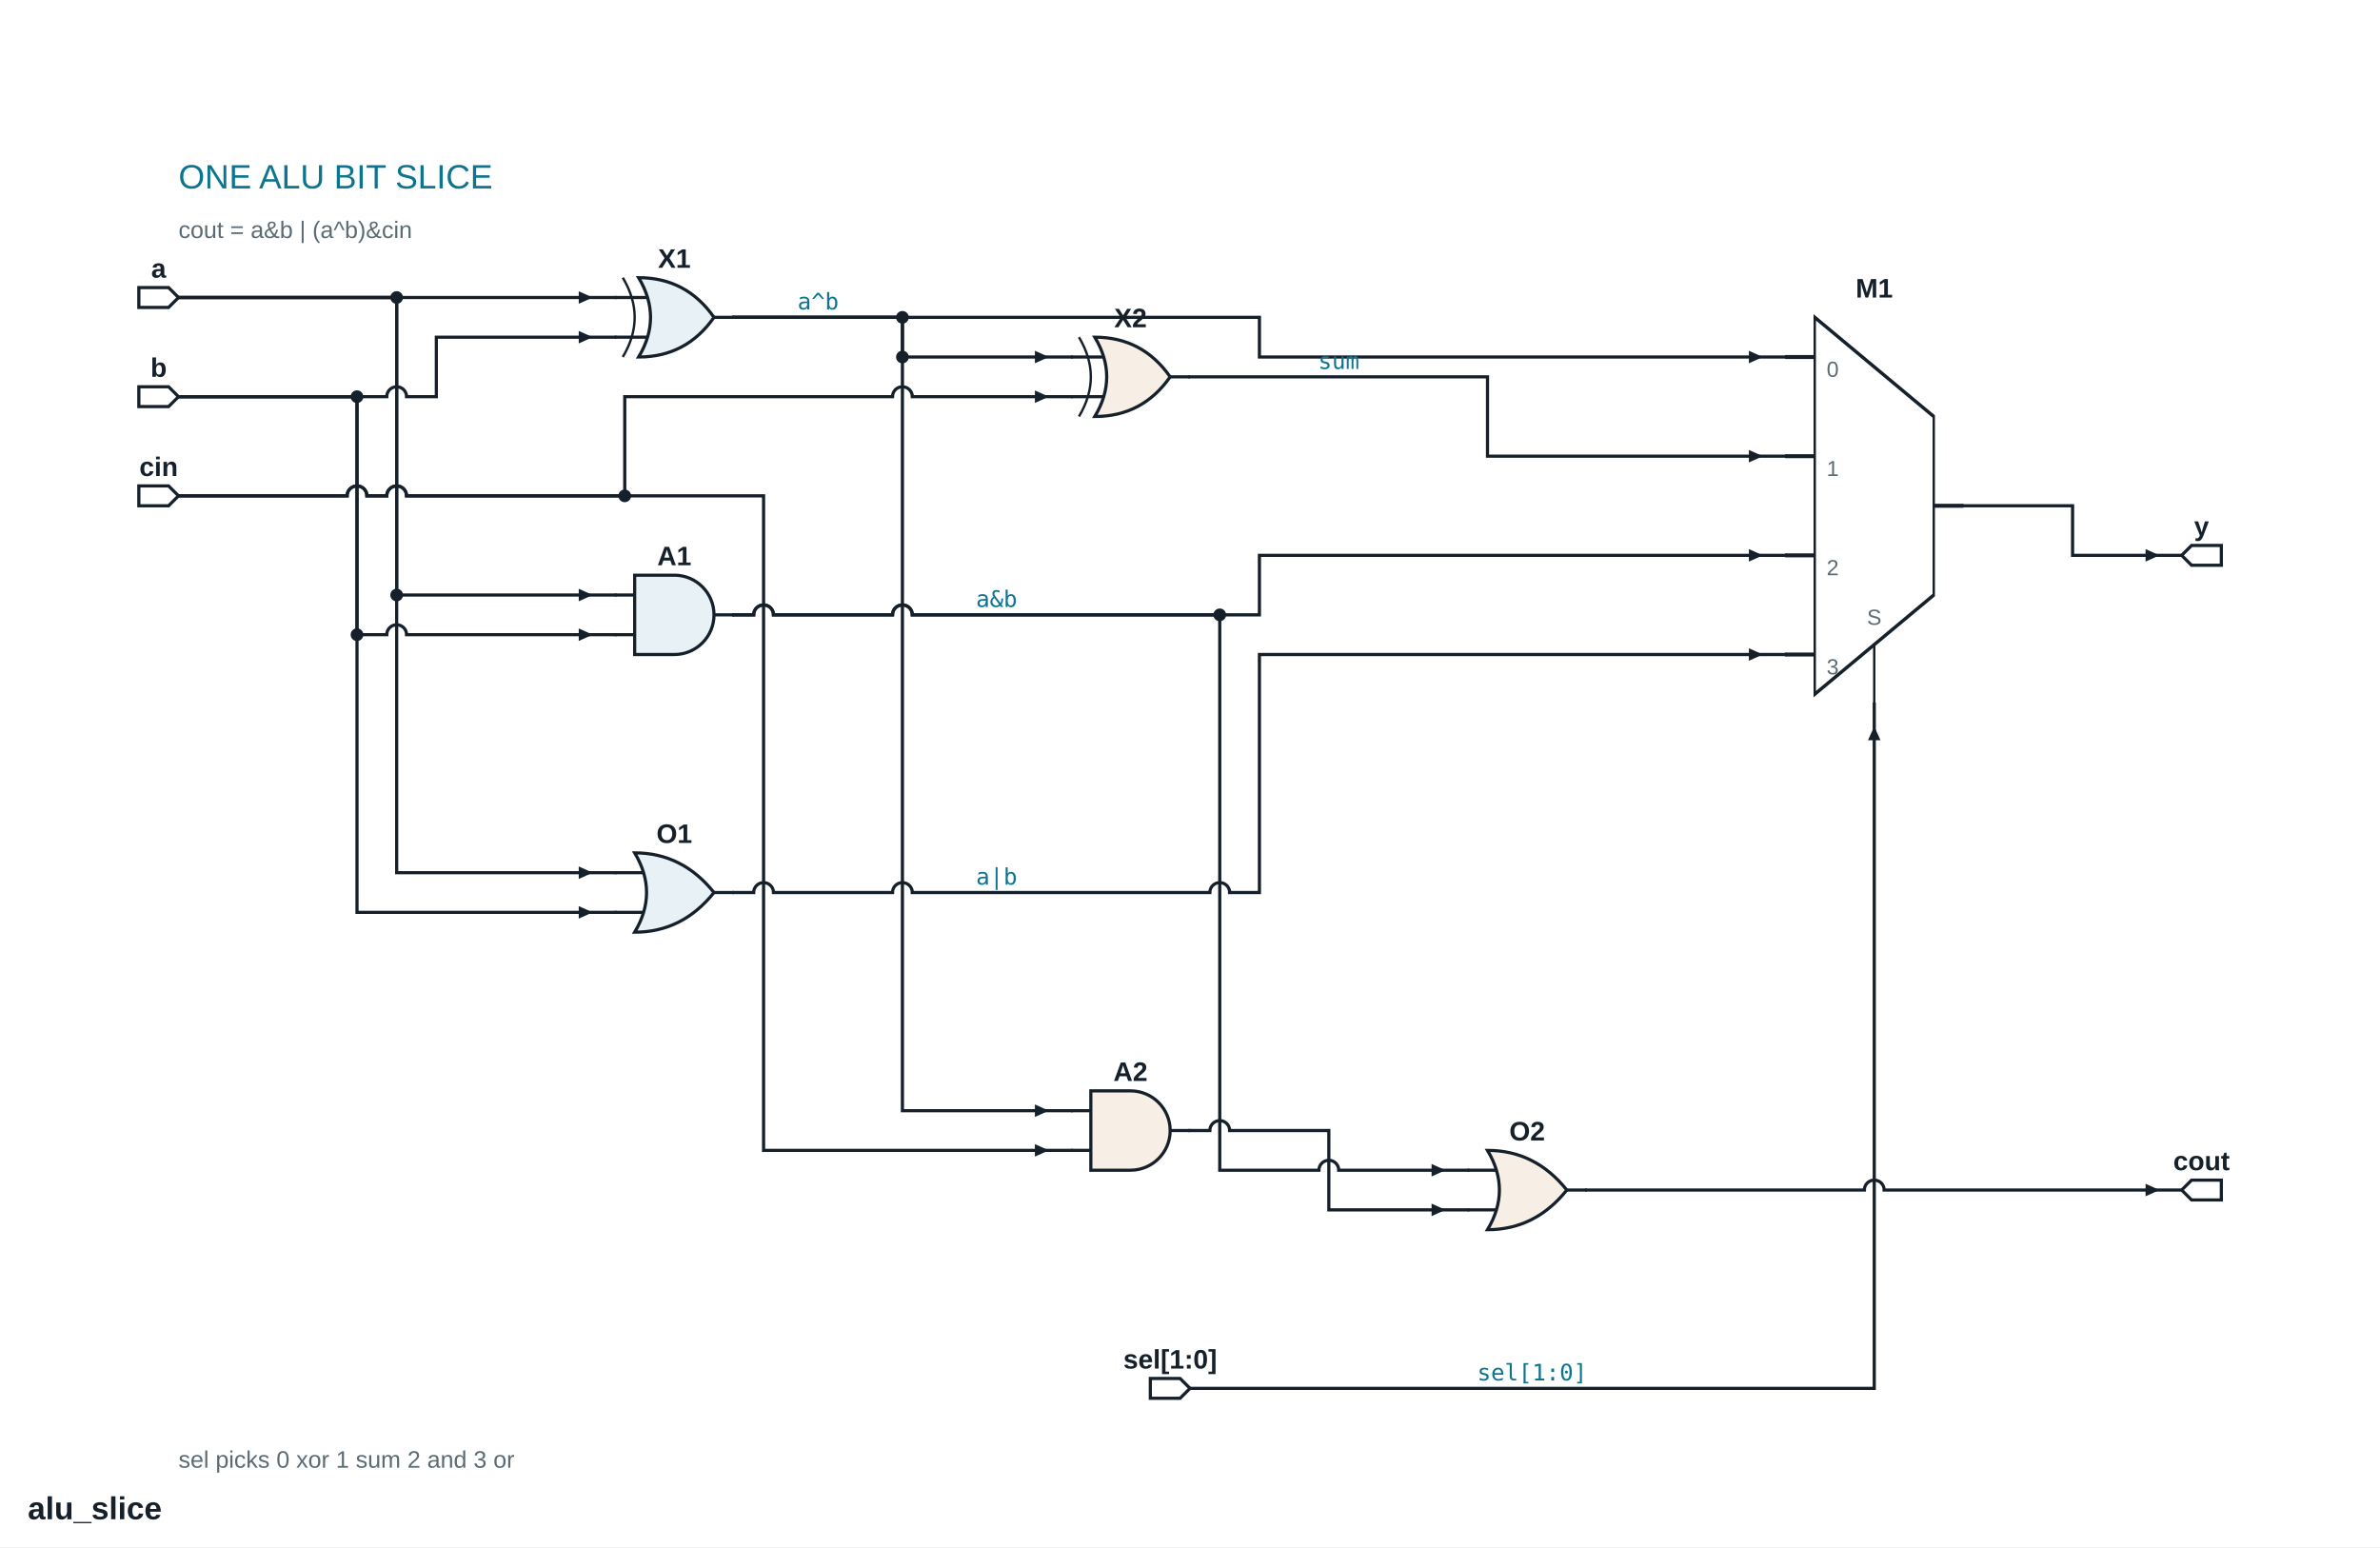
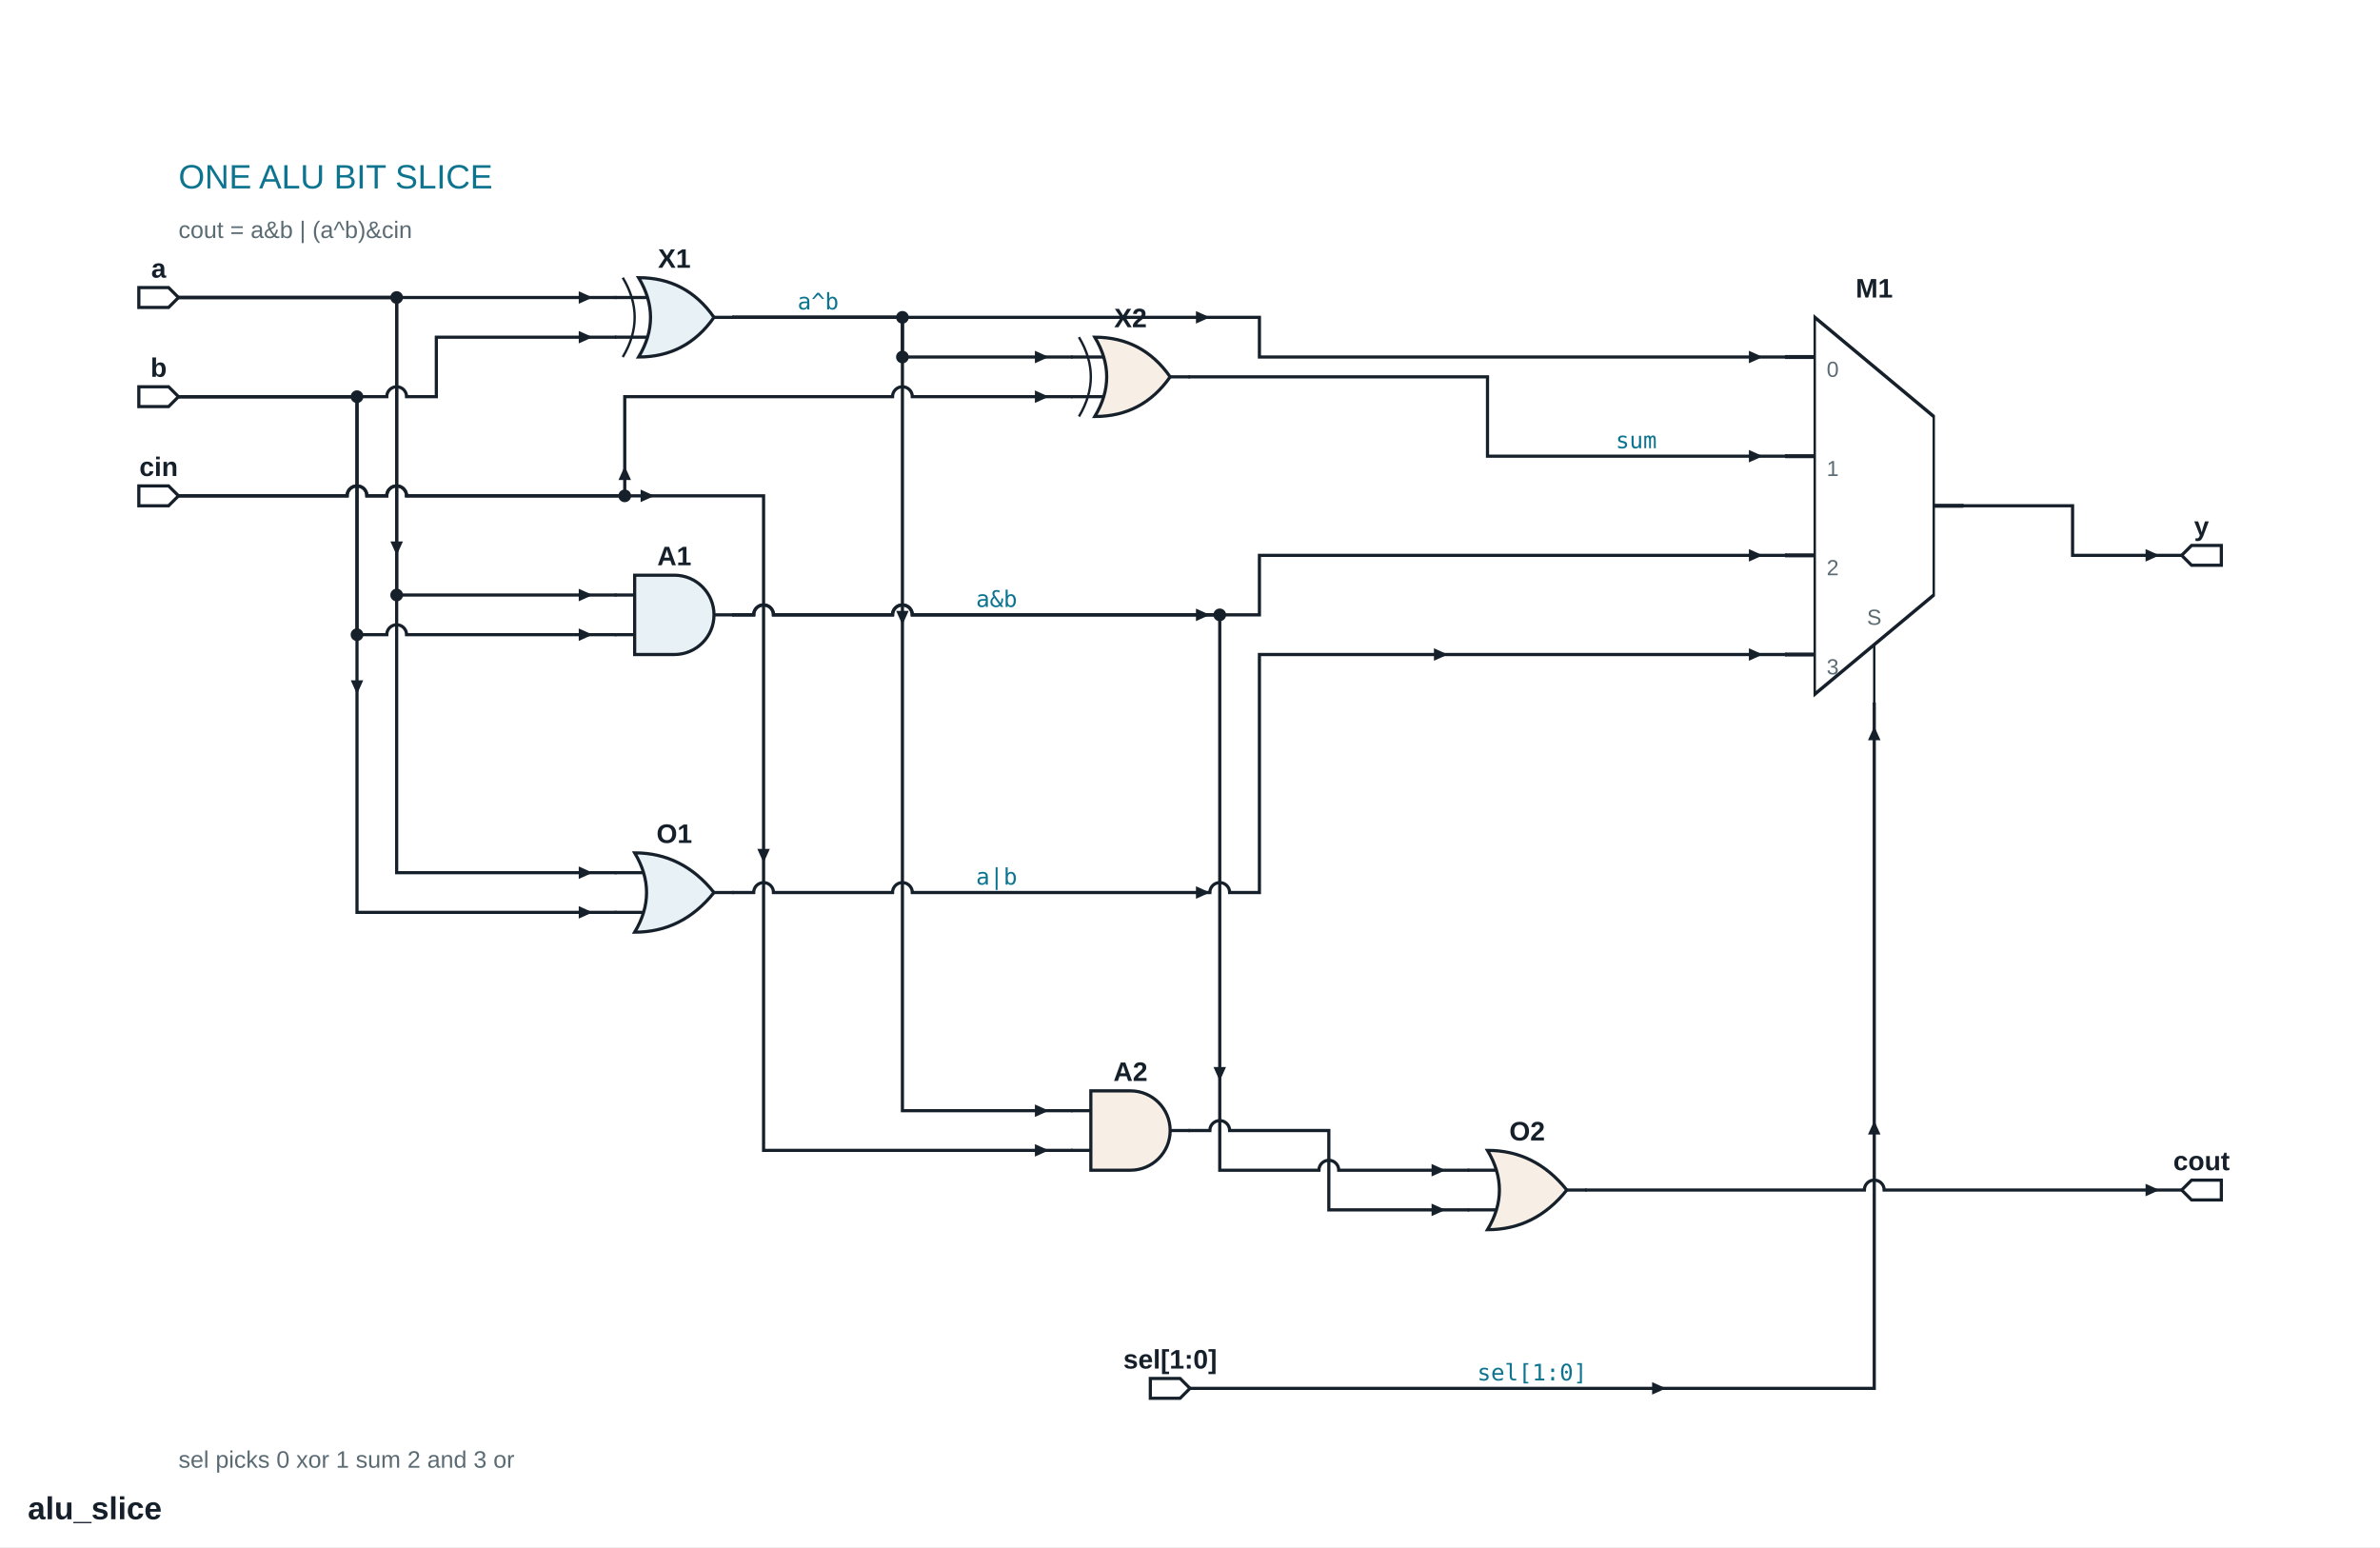
<svg xmlns="http://www.w3.org/2000/svg" width="1200" height="780" viewBox="0 0 1200 780" font-family="'IBM Plex Sans','IBM Plex Sans Text',Arial,Helvetica,sans-serif">
  <rect x="0" y="0" width="1200" height="780" fill="#ffffff" />
  <g class="dl-shapes">
    <text x="90" y="95" text-anchor="start" font-family="'IBM Plex Sans','IBM Plex Sans Text',Arial,Helvetica,sans-serif" font-size="17" fill="#0d7490">ONE ALU BIT SLICE</text>
    <text x="90" y="120" text-anchor="start" font-family="'IBM Plex Sans','IBM Plex Sans Text',Arial,Helvetica,sans-serif" font-size="12" fill="#5b6b74">cout = a&amp;b | (a^b)&amp;cin</text>
    <text x="90" y="740" text-anchor="start" font-family="'IBM Plex Sans','IBM Plex Sans Text',Arial,Helvetica,sans-serif" font-size="12" fill="#5b6b74">sel picks  0 xor   1 sum   2 and   3 or</text>
  </g>
  <g class="dl-nets">
    <path class="dl-net" data-id="n1" d="M90 150 L310 150" fill="none" stroke="#16202b" stroke-width="1.6" stroke-linejoin="miter" stroke-linecap="square" />
    <path class="dl-net" data-id="n2" d="M90 150 L200 150 L200 300 L310 300" fill="none" stroke="#16202b" stroke-width="1.6" stroke-linejoin="miter" stroke-linecap="square" />
    <path class="dl-net" data-id="n3" d="M90 150 L200 150 L200 440 L310 440" fill="none" stroke="#16202b" stroke-width="1.6" stroke-linejoin="miter" stroke-linecap="square" />
    <path class="dl-net" data-id="n4" d="M90 200 L195 200 A5 5 0 0 1 205 200 L220 200 L220 170 L310 170" fill="none" stroke="#16202b" stroke-width="1.6" stroke-linejoin="miter" stroke-linecap="square" />
    <path class="dl-net" data-id="n5" d="M90 200 L180 200 L180 320 L195 320 A5 5 0 0 1 205 320 L310 320" fill="none" stroke="#16202b" stroke-width="1.6" stroke-linejoin="miter" stroke-linecap="square" />
    <path class="dl-net" data-id="n6" d="M90 200 L180 200 L180 460 L310 460" fill="none" stroke="#16202b" stroke-width="1.6" stroke-linejoin="miter" stroke-linecap="square" />
    <path class="dl-net" data-id="n7" d="M370 160 L455 160 L455 180 L540 180" fill="none" stroke="#16202b" stroke-width="1.6" stroke-linejoin="miter" stroke-linecap="square" />
    <path class="dl-net" data-id="n8" d="M370 160 L455 160 L455 560 L540 560" fill="none" stroke="#16202b" stroke-width="1.6" stroke-linejoin="miter" stroke-linecap="square" />
    <path class="dl-net" data-id="n9" d="M370 160 L635 160 L635 180 L900 180" fill="none" stroke="#16202b" stroke-width="1.6" stroke-linejoin="miter" stroke-linecap="square" />
    <path class="dl-net" data-id="n10" d="M90 250 L175 250 A5 5 0 0 1 185 250 L195 250 A5 5 0 0 1 205 250 L315 250 L315 200 L450 200 A5 5 0 0 1 460 200 L540 200" fill="none" stroke="#16202b" stroke-width="1.6" stroke-linejoin="miter" stroke-linecap="square" />
    <path class="dl-net" data-id="n11" d="M90 250 L175 250 A5 5 0 0 1 185 250 L195 250 A5 5 0 0 1 205 250 L385 250 L385 580 L540 580" fill="none" stroke="#16202b" stroke-width="1.6" stroke-linejoin="miter" stroke-linecap="square" />
    <path class="dl-net" data-id="n12" d="M600 190 L750 190 L750 230 L900 230" fill="none" stroke="#16202b" stroke-width="1.6" stroke-linejoin="miter" stroke-linecap="square" />
    <path class="dl-net" data-id="n13" d="M370 310 L380 310 A5 5 0 0 1 390 310 L450 310 A5 5 0 0 1 460 310 L635 310 L635 280 L900 280" fill="none" stroke="#16202b" stroke-width="1.6" stroke-linejoin="miter" stroke-linecap="square" />
    <path class="dl-net" data-id="n14" d="M370 450 L380 450 A5 5 0 0 1 390 450 L450 450 A5 5 0 0 1 460 450 L610 450 A5 5 0 0 1 620 450 L635 450 L635 330 L900 330" fill="none" stroke="#16202b" stroke-width="1.6" stroke-linejoin="miter" stroke-linecap="square" />
    <path class="dl-net" data-id="n15" d="M600 700 L945 700 L945 355" fill="none" stroke="#16202b" stroke-width="1.6" stroke-linejoin="miter" stroke-linecap="square" />
    <path class="dl-net" data-id="n16" d="M990 255 L1045 255 L1045 280 L1100 280" fill="none" stroke="#16202b" stroke-width="1.6" stroke-linejoin="miter" stroke-linecap="square" />
    <path class="dl-net" data-id="n17" d="M370 310 L380 310 A5 5 0 0 1 390 310 L450 310 A5 5 0 0 1 460 310 L615 310 L615 590 L665 590 A5 5 0 0 1 675 590 L740 590" fill="none" stroke="#16202b" stroke-width="1.6" stroke-linejoin="miter" stroke-linecap="square" />
    <path class="dl-net" data-id="n18" d="M600 570 L610 570 A5 5 0 0 1 620 570 L670 570 L670 610 L740 610" fill="none" stroke="#16202b" stroke-width="1.6" stroke-linejoin="miter" stroke-linecap="square" />
    <path class="dl-net" data-id="n19" d="M800 600 L940 600 A5 5 0 0 1 950 600 L1100 600" fill="none" stroke="#16202b" stroke-width="1.6" stroke-linejoin="miter" stroke-linecap="square" />
    <text x="412.5" y="156" text-anchor="middle" font-family="'IBM Plex Mono','DejaVu Sans Mono','Courier New',monospace" font-size="11.5" fill="#0d7490">a^b</text>
-     <text x="675" y="186" text-anchor="middle" font-family="'IBM Plex Mono','DejaVu Sans Mono','Courier New',monospace" font-size="11.5" fill="#0d7490">sum</text>
+     <text x="825" y="226" text-anchor="middle" font-family="'IBM Plex Mono','DejaVu Sans Mono','Courier New',monospace" font-size="11.5" fill="#0d7490">sum</text>
    <text x="502.5" y="306" text-anchor="middle" font-family="'IBM Plex Mono','DejaVu Sans Mono','Courier New',monospace" font-size="11.5" fill="#0d7490">a&amp;b</text>
    <text x="502.5" y="446" text-anchor="middle" font-family="'IBM Plex Mono','DejaVu Sans Mono','Courier New',monospace" font-size="11.5" fill="#0d7490">a|b</text>
    <text x="772.5" y="696" text-anchor="middle" font-family="'IBM Plex Mono','DejaVu Sans Mono','Courier New',monospace" font-size="11.5" fill="#0d7490">sel[1:0]</text>
    <polygon points="298.8,150 291.8,153.15 291.8,146.85" fill="#16202b" />
    <polygon points="298.8,300 291.8,303.15 291.8,296.85" fill="#16202b" />
+     <polygon points="200,280 196.85,273 203.15,273" fill="#16202b" />
    <polygon points="298.8,440 291.8,443.15 291.8,436.85" fill="#16202b" />
    <polygon points="298.8,170 291.8,173.15 291.8,166.85" fill="#16202b" />
    <polygon points="298.8,320 291.8,323.15 291.8,316.85" fill="#16202b" />
+     <polygon points="180,350 176.85,343 183.15,343" fill="#16202b" />
    <polygon points="298.8,460 291.8,463.15 291.8,456.85" fill="#16202b" />
    <polygon points="528.8,180 521.8,183.15 521.8,176.85" fill="#16202b" />
+     <polygon points="455,315 451.85,308 458.15,308" fill="#16202b" />
    <polygon points="528.8,560 521.8,563.15 521.8,556.85" fill="#16202b" />
+     <polygon points="610,160 603,163.15 603,156.85" fill="#16202b" />
    <polygon points="888.8,180 881.8,183.15 881.8,176.85" fill="#16202b" />
+     <polygon points="315,235 318.15,242 311.85,242" fill="#16202b" />
    <polygon points="528.8,200 521.8,203.15 521.8,196.85" fill="#16202b" />
+     <polygon points="330,250 323,253.15 323,246.85" fill="#16202b" />
+     <polygon points="385,435 381.85,428 388.15,428" fill="#16202b" />
    <polygon points="528.8,580 521.8,583.15 521.8,576.85" fill="#16202b" />
    <polygon points="888.8,230 881.8,233.15 881.8,226.85" fill="#16202b" />
+     <polygon points="610,310 603,313.15 603,306.85" fill="#16202b" />
    <polygon points="888.8,280 881.8,283.15 881.8,276.85" fill="#16202b" />
+     <polygon points="610,450 603,453.15 603,446.85" fill="#16202b" />
+     <polygon points="730,330 723,333.15 723,326.85" fill="#16202b" />
    <polygon points="888.8,330 881.8,333.15 881.8,326.85" fill="#16202b" />
+     <polygon points="840,700 833,703.15 833,696.85" fill="#16202b" />
+     <polygon points="945,565 948.15,572 941.85,572" fill="#16202b" />
    <polygon points="945,366.2 948.15,373.2 941.85,373.2" fill="#16202b" />
    <polygon points="1088.8,280 1081.8,283.15 1081.8,276.85" fill="#16202b" />
+     <polygon points="615,545 611.85,538 618.15,538" fill="#16202b" />
    <polygon points="728.8,590 721.8,593.15 721.8,586.85" fill="#16202b" />
    <polygon points="728.8,610 721.8,613.15 721.8,606.85" fill="#16202b" />
    <polygon points="1088.8,600 1081.8,603.15 1081.8,596.85" fill="#16202b" />
    <circle cx="180" cy="200" r="3.2" fill="#16202b" />
    <circle cx="180" cy="320" r="3.2" fill="#16202b" />
    <circle cx="200" cy="150" r="3.2" fill="#16202b" />
    <circle cx="200" cy="300" r="3.2" fill="#16202b" />
    <circle cx="315" cy="250" r="3.2" fill="#16202b" />
    <circle cx="455" cy="160" r="3.2" fill="#16202b" />
    <circle cx="455" cy="180" r="3.2" fill="#16202b" />
    <circle cx="615" cy="310" r="3.2" fill="#16202b" />
  </g>
  <g class="dl-cells">
    <g class="dl-cell" data-id="p_a" data-type="port_in" transform="matrix(1,0,0,1,70,145)">
      <path d="M0 0 H15 L20 5 L15 10 H0 Z" fill="#ffffff" stroke="#16202b" stroke-width="1.6" />
    </g>
    <text x="80" y="140" text-anchor="middle" font-family="'IBM Plex Sans','IBM Plex Sans Text',Arial,Helvetica,sans-serif" font-size="13.5" font-weight="600" fill="#16202b">a</text>
    <g class="dl-cell" data-id="p_b" data-type="port_in" transform="matrix(1,0,0,1,70,195)">
      <path d="M0 0 H15 L20 5 L15 10 H0 Z" fill="#ffffff" stroke="#16202b" stroke-width="1.6" />
    </g>
    <text x="80" y="190" text-anchor="middle" font-family="'IBM Plex Sans','IBM Plex Sans Text',Arial,Helvetica,sans-serif" font-size="13.5" font-weight="600" fill="#16202b">b</text>
    <g class="dl-cell" data-id="p_cin" data-type="port_in" transform="matrix(1,0,0,1,70,245)">
      <path d="M0 0 H15 L20 5 L15 10 H0 Z" fill="#ffffff" stroke="#16202b" stroke-width="1.6" />
    </g>
    <text x="80" y="240" text-anchor="middle" font-family="'IBM Plex Sans','IBM Plex Sans Text',Arial,Helvetica,sans-serif" font-size="13.5" font-weight="600" fill="#16202b">cin</text>
    <g class="dl-cell" data-id="p_sel" data-type="port_in" transform="matrix(1,0,0,1,580,695)">
      <path d="M0 0 H15 L20 5 L15 10 H0 Z" fill="#ffffff" stroke="#16202b" stroke-width="1.6" />
    </g>
    <text x="590" y="690" text-anchor="middle" font-family="'IBM Plex Sans','IBM Plex Sans Text',Arial,Helvetica,sans-serif" font-size="13.5" font-weight="600" fill="#16202b">sel[1:0]</text>
    <g class="dl-cell" data-id="g_xor1" data-type="xor2" transform="matrix(1,0,0,1,310,140)">
      <line x1="0" y1="10" x2="17" y2="10" stroke="#16202b" stroke-width="1.6" />
      <line x1="0" y1="30" x2="17" y2="30" stroke="#16202b" stroke-width="1.6" />
      <path d="M4 0 Q16 20 4 40" fill="none" stroke="#16202b" stroke-width="1.2" />
      <path d="M12 0 Q24 20 12 40 Q36 40 50 20 Q36 0 12 0 Z" fill="#e8f2f6" stroke="#16202b" stroke-width="1.6" />
      <line x1="50" y1="20" x2="60" y2="20" stroke="#16202b" stroke-width="1.6" />
    </g>
    <text x="340" y="135" text-anchor="middle" font-family="'IBM Plex Sans','IBM Plex Sans Text',Arial,Helvetica,sans-serif" font-size="13.5" font-weight="600" fill="#16202b">X1</text>
    <g class="dl-cell" data-id="g_and1" data-type="and2" transform="matrix(1,0,0,1,310,290)">
      <line x1="0" y1="10" x2="10" y2="10" stroke="#16202b" stroke-width="1.6" />
      <line x1="0" y1="30" x2="10" y2="30" stroke="#16202b" stroke-width="1.6" />
      <path d="M10 0 H30 A20 20 0 0 1 30 40 H10 Z" fill="#e8f2f6" stroke="#16202b" stroke-width="1.6" />
      <line x1="50" y1="20" x2="60" y2="20" stroke="#16202b" stroke-width="1.6" />
    </g>
    <text x="340" y="285" text-anchor="middle" font-family="'IBM Plex Sans','IBM Plex Sans Text',Arial,Helvetica,sans-serif" font-size="13.5" font-weight="600" fill="#16202b">A1</text>
    <g class="dl-cell" data-id="g_or1" data-type="or2" transform="matrix(1,0,0,1,310,430)">
      <line x1="0" y1="10" x2="16" y2="10" stroke="#16202b" stroke-width="1.6" />
      <line x1="0" y1="30" x2="16" y2="30" stroke="#16202b" stroke-width="1.6" />
      <path d="M10 0 Q22 20 10 40 Q34 40 50 20 Q34 0 10 0 Z" fill="#e8f2f6" stroke="#16202b" stroke-width="1.6" />
      <line x1="50" y1="20" x2="60" y2="20" stroke="#16202b" stroke-width="1.6" />
    </g>
    <text x="340" y="425" text-anchor="middle" font-family="'IBM Plex Sans','IBM Plex Sans Text',Arial,Helvetica,sans-serif" font-size="13.5" font-weight="600" fill="#16202b">O1</text>
    <g class="dl-cell" data-id="g_xor2" data-type="xor2" transform="matrix(1,0,0,1,540,170)">
      <line x1="0" y1="10" x2="17" y2="10" stroke="#16202b" stroke-width="1.6" />
      <line x1="0" y1="30" x2="17" y2="30" stroke="#16202b" stroke-width="1.6" />
      <path d="M4 0 Q16 20 4 40" fill="none" stroke="#16202b" stroke-width="1.2" />
      <path d="M12 0 Q24 20 12 40 Q36 40 50 20 Q36 0 12 0 Z" fill="#f7efe6" stroke="#16202b" stroke-width="1.6" />
      <line x1="50" y1="20" x2="60" y2="20" stroke="#16202b" stroke-width="1.6" />
    </g>
    <text x="570" y="165" text-anchor="middle" font-family="'IBM Plex Sans','IBM Plex Sans Text',Arial,Helvetica,sans-serif" font-size="13.5" font-weight="600" fill="#16202b">X2</text>
    <g class="dl-cell" data-id="g_and2" data-type="and2" transform="matrix(1,0,0,1,540,550)">
      <line x1="0" y1="10" x2="10" y2="10" stroke="#16202b" stroke-width="1.6" />
      <line x1="0" y1="30" x2="10" y2="30" stroke="#16202b" stroke-width="1.6" />
      <path d="M10 0 H30 A20 20 0 0 1 30 40 H10 Z" fill="#f7efe6" stroke="#16202b" stroke-width="1.6" />
      <line x1="50" y1="20" x2="60" y2="20" stroke="#16202b" stroke-width="1.6" />
    </g>
    <text x="570" y="545" text-anchor="middle" font-family="'IBM Plex Sans','IBM Plex Sans Text',Arial,Helvetica,sans-serif" font-size="13.5" font-weight="600" fill="#16202b">A2</text>
    <g class="dl-cell" data-id="g_or2" data-type="or2" transform="matrix(1,0,0,1,740,580)">
      <line x1="0" y1="10" x2="16" y2="10" stroke="#16202b" stroke-width="1.6" />
      <line x1="0" y1="30" x2="16" y2="30" stroke="#16202b" stroke-width="1.6" />
      <path d="M10 0 Q22 20 10 40 Q34 40 50 20 Q34 0 10 0 Z" fill="#f7efe6" stroke="#16202b" stroke-width="1.6" />
      <line x1="50" y1="20" x2="60" y2="20" stroke="#16202b" stroke-width="1.6" />
    </g>
    <text x="770" y="575" text-anchor="middle" font-family="'IBM Plex Sans','IBM Plex Sans Text',Arial,Helvetica,sans-serif" font-size="13.5" font-weight="600" fill="#16202b">O2</text>
    <g class="dl-cell" data-id="m1" data-type="mux4" transform="matrix(1.5,0,0,2.5,900,155)">
      <line x1="0" y1="10" x2="10" y2="10" stroke="#16202b" stroke-width="0.8" />
      <line x1="0" y1="30" x2="10" y2="30" stroke="#16202b" stroke-width="0.8" />
      <line x1="0" y1="50" x2="10" y2="50" stroke="#16202b" stroke-width="0.8" />
      <line x1="0" y1="70" x2="10" y2="70" stroke="#16202b" stroke-width="0.8" />
      <polygon points="10,2 50,22 50,58 10,78" fill="#ffffff" stroke="#16202b" stroke-width="0.8" />
      <line x1="50" y1="40" x2="60" y2="40" stroke="#16202b" stroke-width="0.8" />
      <line x1="30" y1="68" x2="30" y2="80" stroke="#16202b" stroke-width="0.8" />
    </g>
    <text x="921" y="190" text-anchor="start" font-family="'IBM Plex Sans','IBM Plex Sans Text',Arial,Helvetica,sans-serif" font-size="11" fill="#5b6b74">0</text>
    <text x="921" y="240" text-anchor="start" font-family="'IBM Plex Sans','IBM Plex Sans Text',Arial,Helvetica,sans-serif" font-size="11" fill="#5b6b74">1</text>
    <text x="921" y="290" text-anchor="start" font-family="'IBM Plex Sans','IBM Plex Sans Text',Arial,Helvetica,sans-serif" font-size="11" fill="#5b6b74">2</text>
    <text x="921" y="340" text-anchor="start" font-family="'IBM Plex Sans','IBM Plex Sans Text',Arial,Helvetica,sans-serif" font-size="11" fill="#5b6b74">3</text>
    <text x="945" y="315" text-anchor="middle" font-family="'IBM Plex Sans','IBM Plex Sans Text',Arial,Helvetica,sans-serif" font-size="11" fill="#5b6b74">S</text>
    <text x="945" y="150" text-anchor="middle" font-family="'IBM Plex Sans','IBM Plex Sans Text',Arial,Helvetica,sans-serif" font-size="13.5" font-weight="600" fill="#16202b">M1</text>
    <g class="dl-cell" data-id="p_y" data-type="port_out" transform="matrix(1,0,0,1,1100,275)">
      <path d="M20 0 H5 L0 5 L5 10 H20 Z" fill="#ffffff" stroke="#16202b" stroke-width="1.6" />
    </g>
    <text x="1110" y="270" text-anchor="middle" font-family="'IBM Plex Sans','IBM Plex Sans Text',Arial,Helvetica,sans-serif" font-size="13.5" font-weight="600" fill="#16202b">y</text>
    <g class="dl-cell" data-id="p_cout" data-type="port_out" transform="matrix(1,0,0,1,1100,595)">
      <path d="M20 0 H5 L0 5 L5 10 H20 Z" fill="#ffffff" stroke="#16202b" stroke-width="1.6" />
    </g>
    <text x="1110" y="590" text-anchor="middle" font-family="'IBM Plex Sans','IBM Plex Sans Text',Arial,Helvetica,sans-serif" font-size="13.5" font-weight="600" fill="#16202b">cout</text>
  </g>
  <text x="14" y="766" font-family="'IBM Plex Sans','IBM Plex Sans Text',Arial,Helvetica,sans-serif" font-size="16" font-weight="600" fill="#16202b">alu_slice</text>
</svg>
